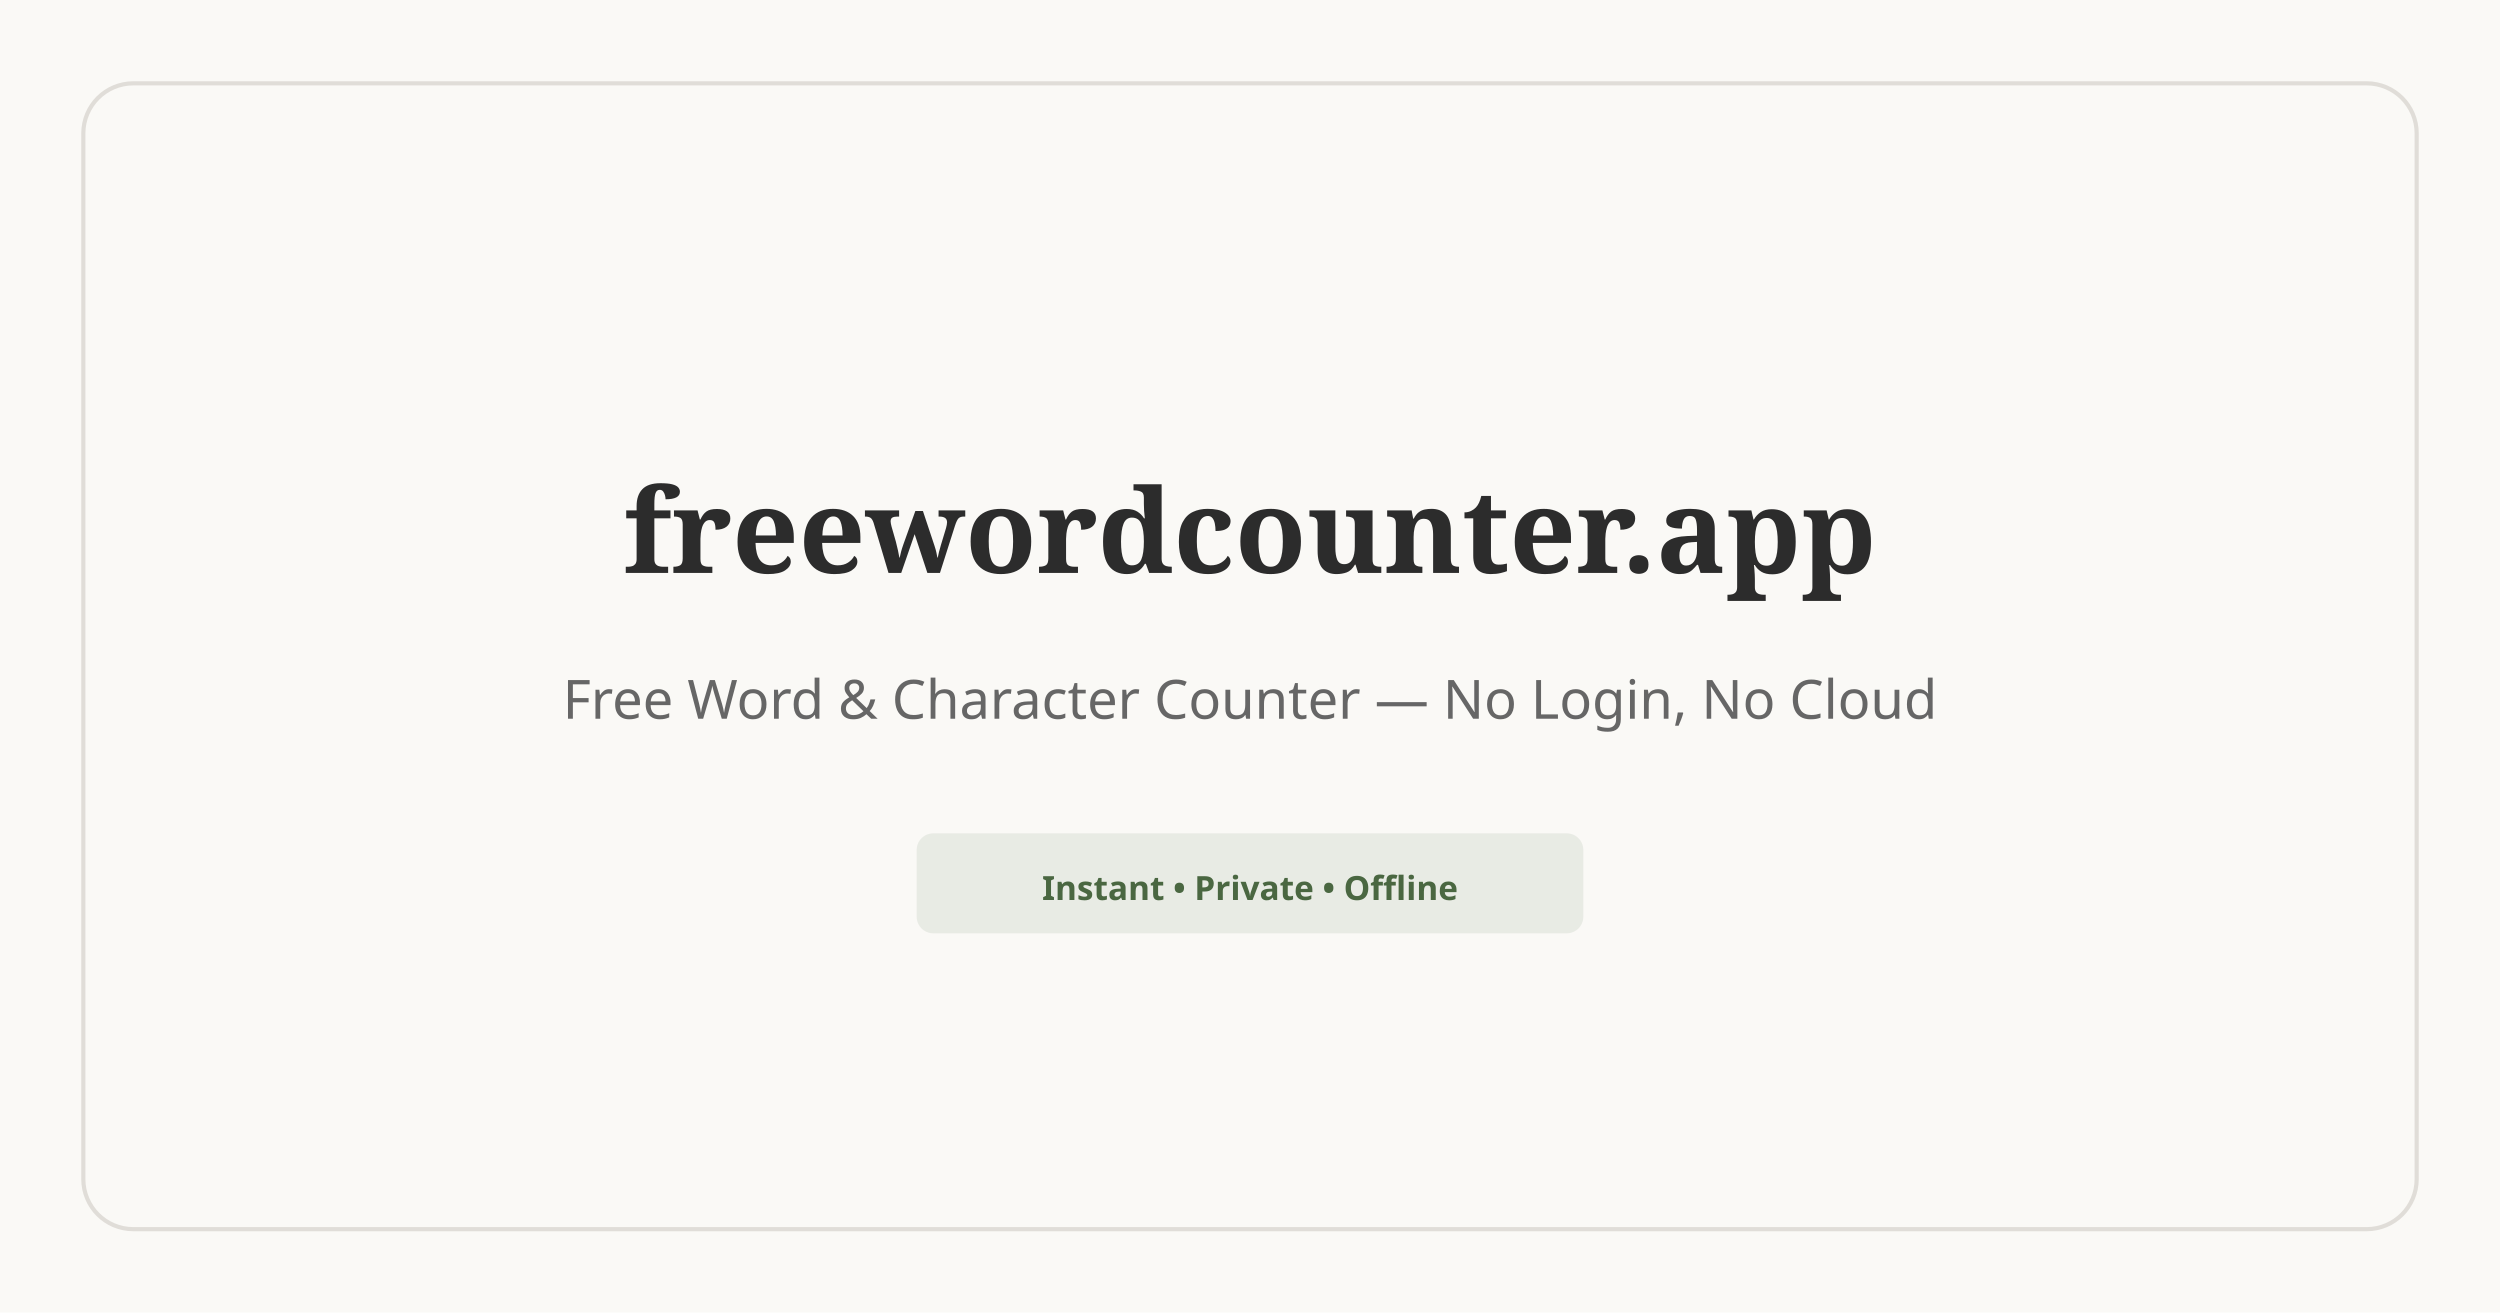
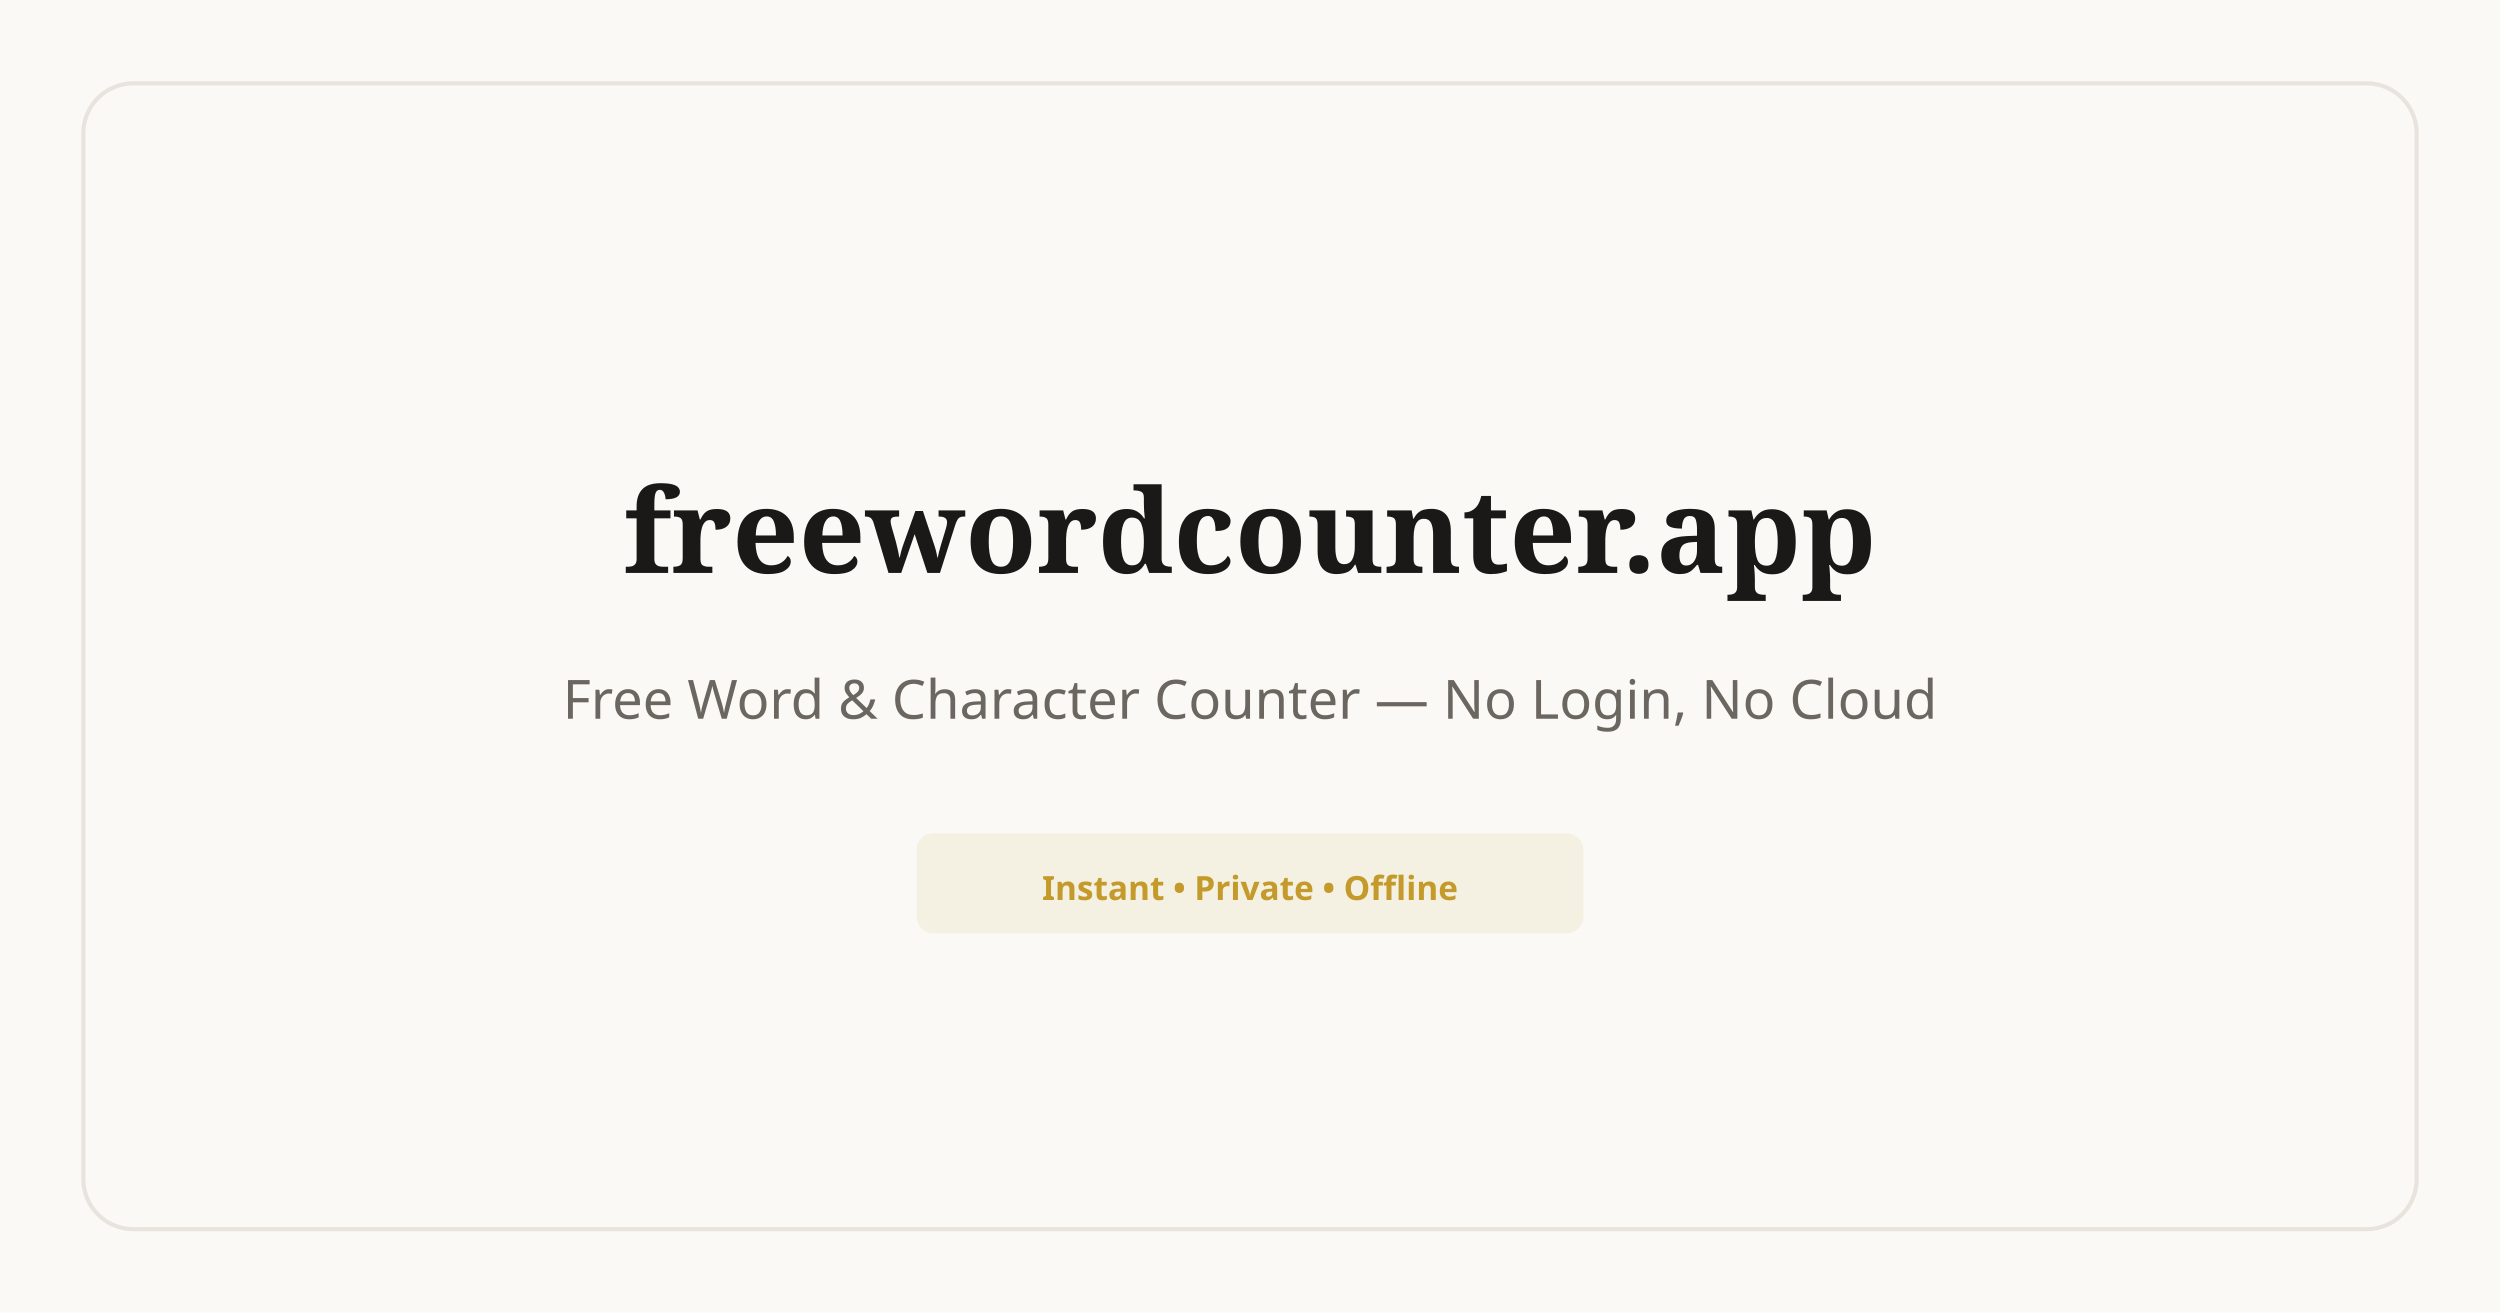
<svg xmlns="http://www.w3.org/2000/svg" width="1200" height="630" viewBox="0 0 1200 630">
  <rect width="1200" height="630" fill="#faf9f6" />
-   <rect x="40" y="40" width="1120" height="550" rx="24" fill="none" stroke="#e0ddd8" stroke-width="2" />
-   <text x="600" y="275" text-anchor="middle" font-family="Georgia, serif" font-size="56" font-weight="700" fill="#2c2c2c">freewordcounter.app</text>
-   <text x="600" y="345" text-anchor="middle" font-family="system-ui, sans-serif" font-size="26" fill="#666">Free Word &amp; Character Counter — No Login, No Cloud</text>
+   <rect x="40" y="40" width="1120" height="550" rx="24" fill="none" stroke="#e8e4dd" stroke-width="2" />
+   <text x="600" y="275" text-anchor="middle" font-family="Georgia, serif" font-size="56" font-weight="700" fill="#1a1917">freewordcounter.app</text>
+   <text x="600" y="345" text-anchor="middle" font-family="system-ui, sans-serif" font-size="26" fill="#6b6760">Free Word &amp; Character Counter — No Login, No Cloud</text>
  <g transform="translate(440, 400)">
-     <rect width="320" height="48" rx="8" fill="#4a6741" opacity="0.1" />
-     <text x="160" y="32" text-anchor="middle" font-family="system-ui, sans-serif" font-size="16" font-weight="600" fill="#4a6741">Instant • Private • Offline</text>
+     <rect width="320" height="48" rx="8" fill="#C49A2A" opacity="0.1" />
+     <text x="160" y="32" text-anchor="middle" font-family="system-ui, sans-serif" font-size="16" font-weight="600" fill="#C49A2A">Instant • Private • Offline</text>
  </g>
</svg>
